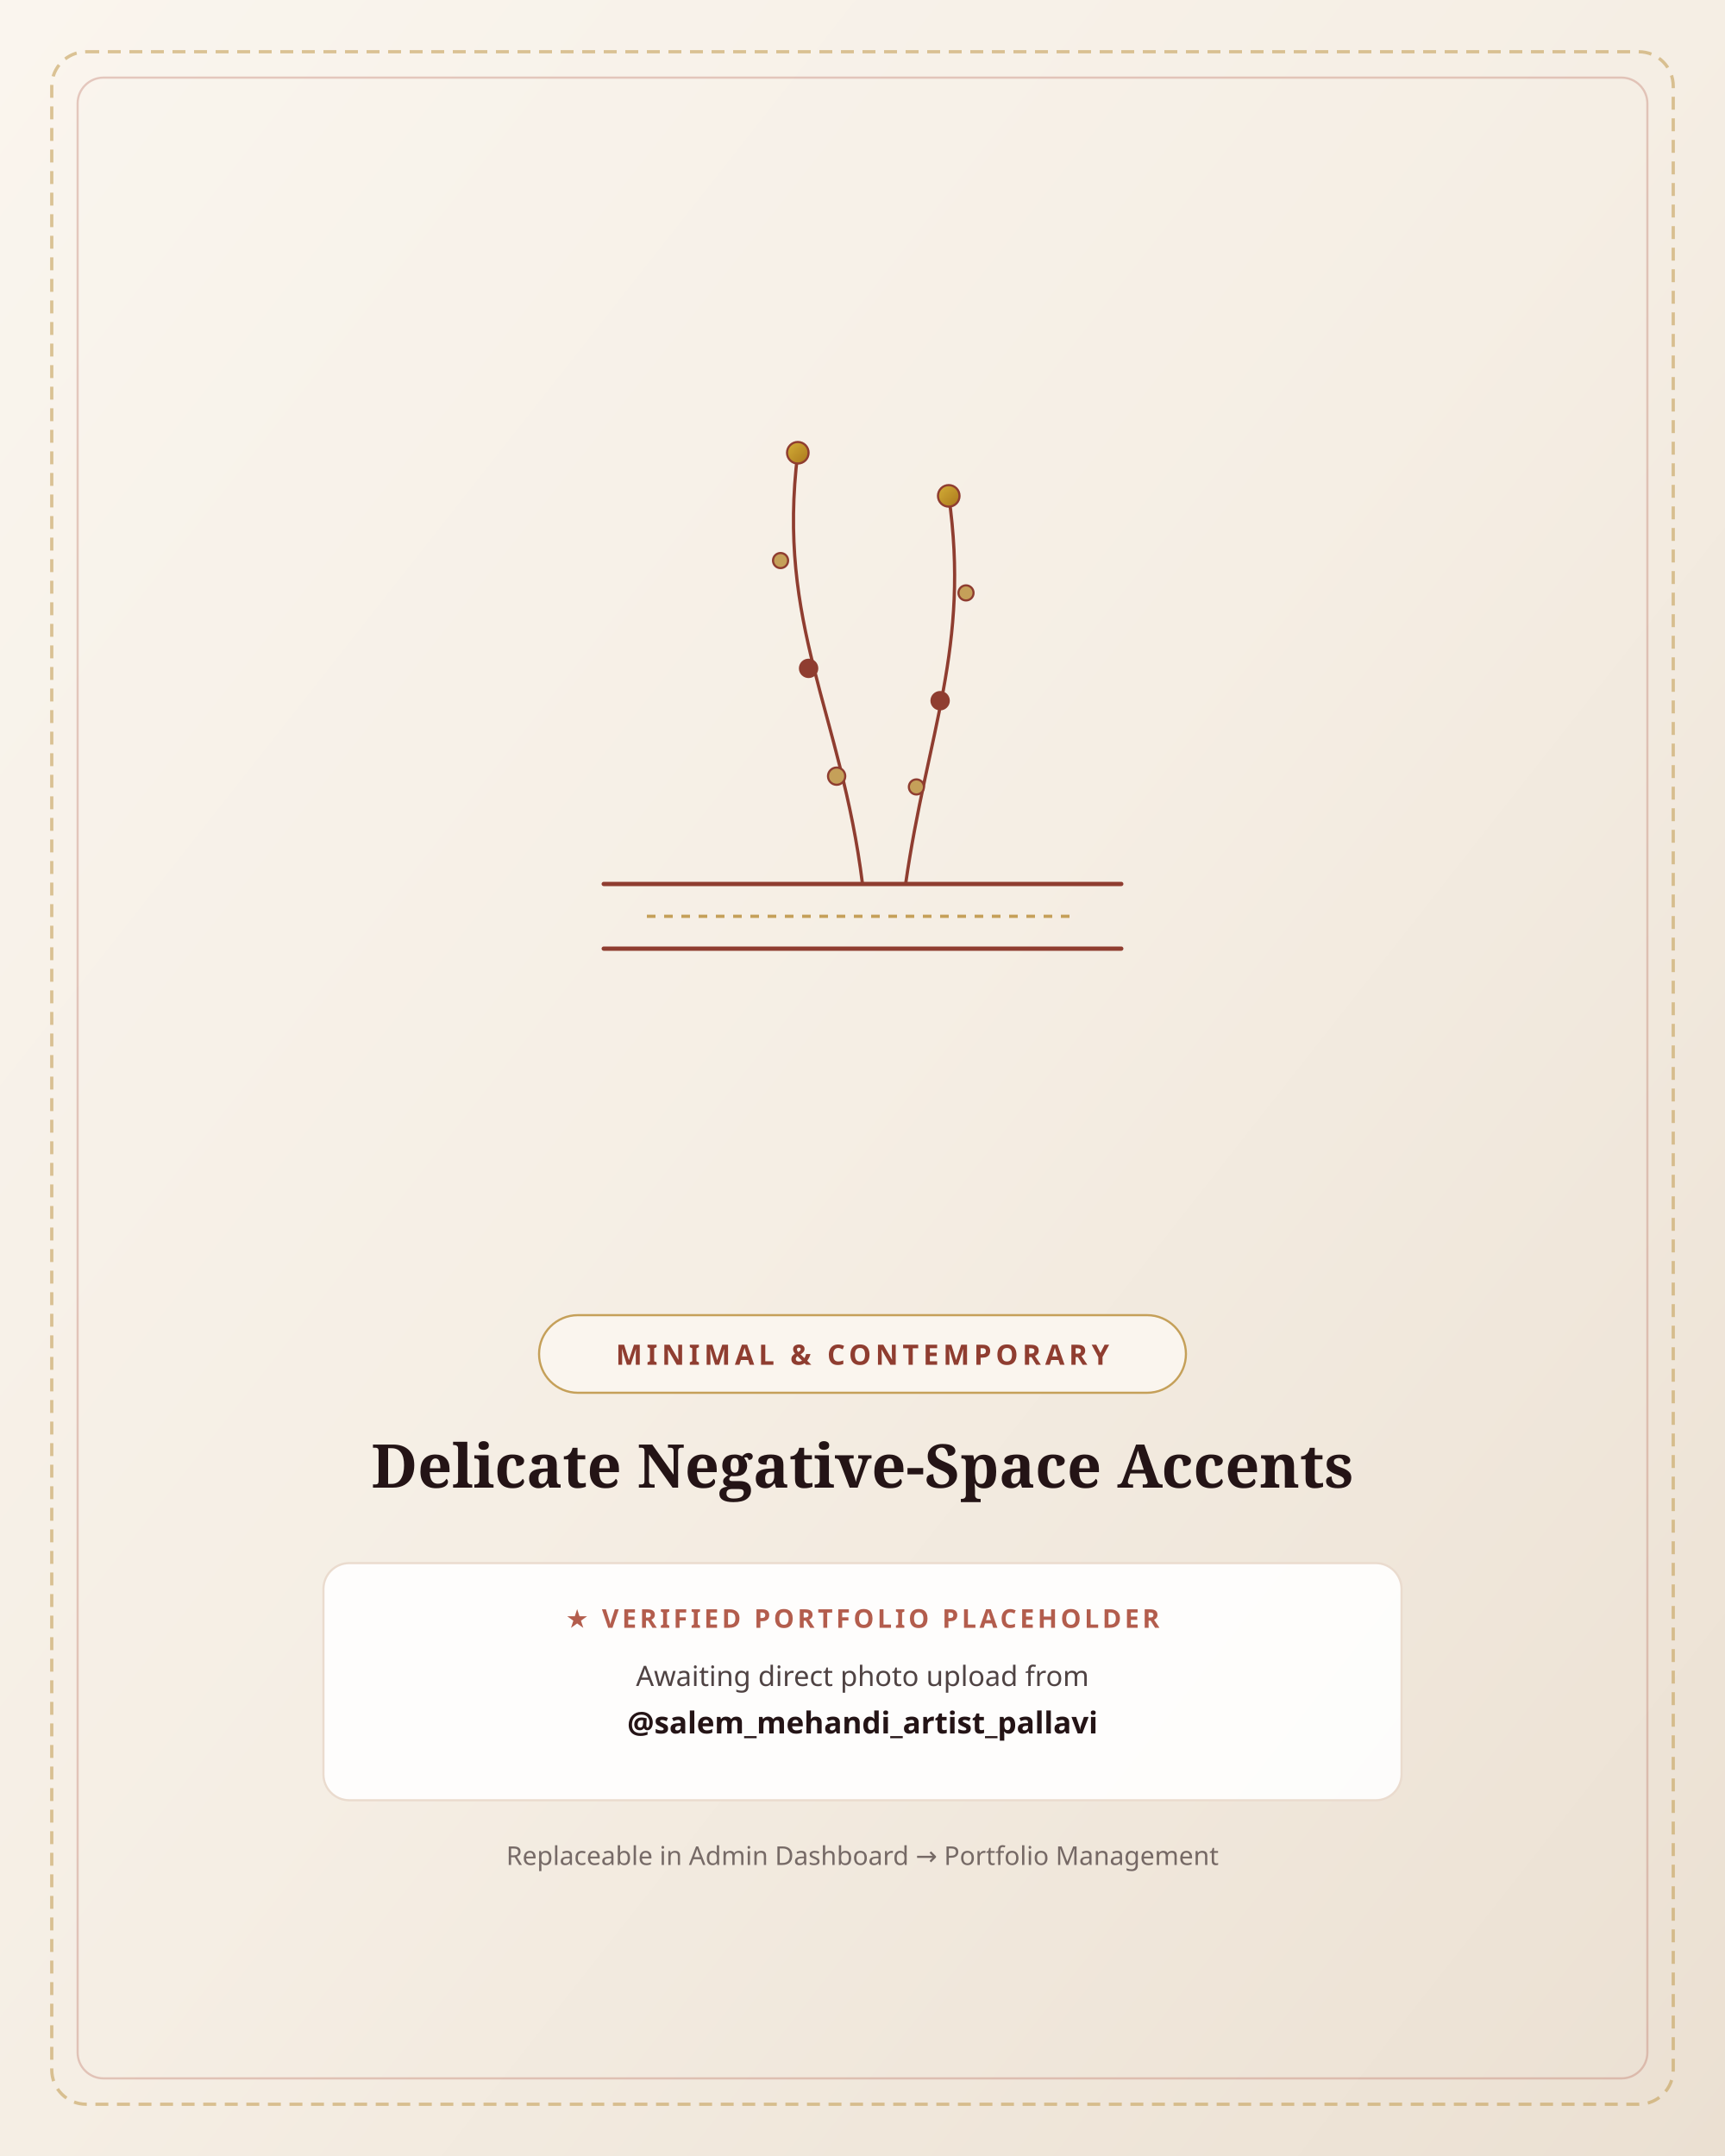
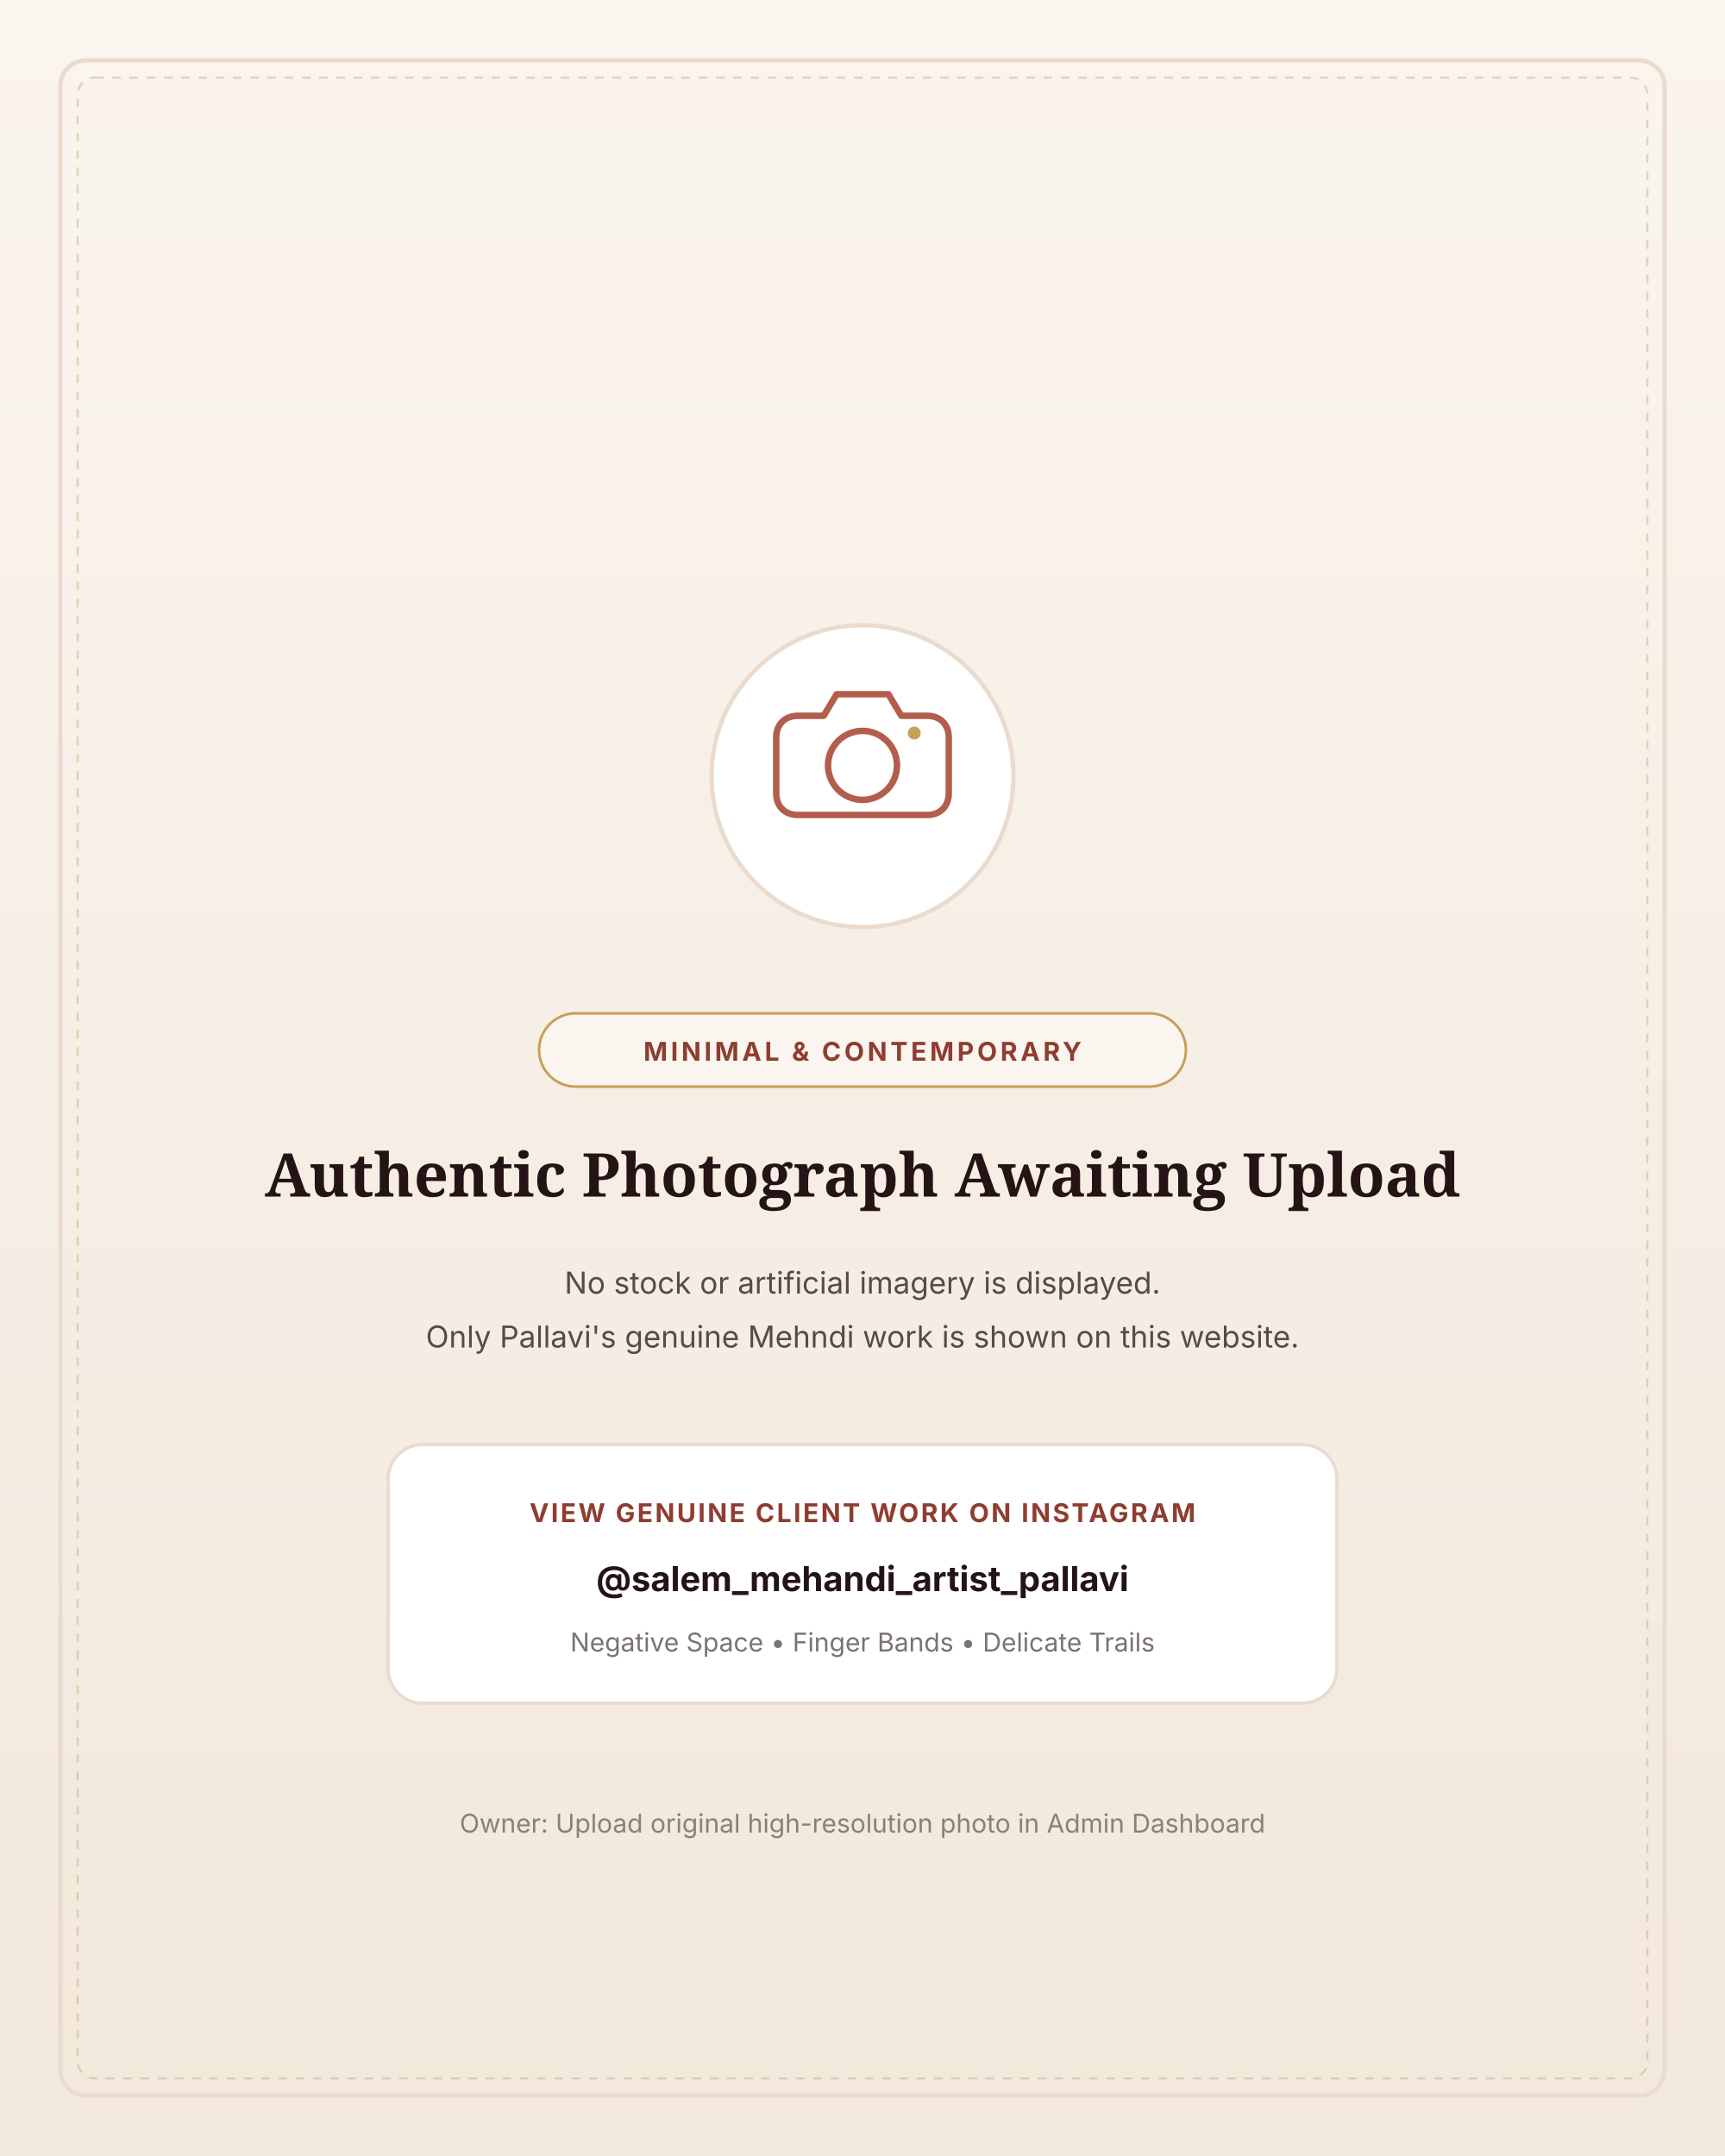
<svg xmlns="http://www.w3.org/2000/svg" viewBox="0 0 800 1000" width="800" height="1000">
  <defs>
-     <linearGradient id="bgGrad4" x1="0" y1="0" x2="1" y2="1">
+     <linearGradient id="frameBg4" x1="0" y1="0" x2="0" y2="1">
      <stop offset="0%" stop-color="#FAF5EE" />
-       <stop offset="50%" stop-color="#F5EEE4" />
-       <stop offset="100%" stop-color="#EBE0D2" />
-     </linearGradient>
-     <linearGradient id="goldGrad4" x1="0" y1="0" x2="1" y2="1">
-       <stop offset="0%" stop-color="#D4AF37" />
-       <stop offset="100%" stop-color="#AA771C" />
+       <stop offset="100%" stop-color="#F2E8DC" />
    </linearGradient>
  </defs>
-   <rect width="800" height="1000" fill="url(#bgGrad4)" />
-   <rect x="24" y="24" width="752" height="952" rx="16" fill="none" stroke="#C5A059" stroke-width="1.5" stroke-dasharray="6 4" opacity="0.6" />
-   <rect x="36" y="36" width="728" height="928" rx="12" fill="none" stroke="#B35D4D" stroke-width="1" opacity="0.3" />
-   <g transform="translate(400, 370)">
-     <path d="M-120 40 L 120 40" stroke="#8F3D30" stroke-width="2" stroke-linecap="round" />
-     <path d="M-100 55 L 100 55" stroke="#C5A059" stroke-width="1.5" stroke-dasharray="4 4" />
-     <path d="M-120 70 L 120 70" stroke="#8F3D30" stroke-width="2" stroke-linecap="round" />
-     <g fill="none" stroke="#8F3D30" stroke-width="1.5">
-       <path d="M0 40 C -10 -40, -40 -80, -30 -160" />
-       <path d="M20 40 C 30 -30, 50 -70, 40 -140" />
-     </g>
-     <g fill="#B35D4D" stroke="#8F3D30" stroke-width="1">
-       <circle cx="-12" cy="-10" r="4" fill="#C5A059" />
-       <circle cx="-25" cy="-60" r="4" fill="#8F3D30" />
-       <circle cx="-38" cy="-110" r="3.5" fill="#C5A059" />
-       <circle cx="-30" cy="-160" r="5" fill="url(#goldGrad4)" />
-       <circle cx="25" cy="-5" r="3.5" fill="#C5A059" />
-       <circle cx="36" cy="-45" r="4" fill="#8F3D30" />
-       <circle cx="48" cy="-95" r="3.5" fill="#C5A059" />
-       <circle cx="40" cy="-140" r="5" fill="url(#goldGrad4)" />
+   <rect width="800" height="1000" fill="url(#frameBg4)" />
+   <rect x="28" y="28" width="744" height="944" rx="12" fill="none" stroke="#EADBCE" stroke-width="2" />
+   <rect x="36" y="36" width="728" height="928" rx="8" fill="none" stroke="#C5A059" stroke-width="1" stroke-dasharray="4 4" opacity="0.4" />
+   <g transform="translate(400, 360)">
+     <circle cx="0" cy="0" r="70" fill="#FFFFFF" stroke="#EADBCE" stroke-width="2" />
+     <g fill="none" stroke="#B35D4D" stroke-width="3" stroke-linecap="round" stroke-linejoin="round">
+       <path d="M-30 18 L 30 18 C 36 18, 40 14, 40 8 L 40 -18 C 40 -24, 36 -28, 30 -28 L 18 -28 L 12 -38 L -12 -38 L -18 -28 L -30 -28 C -36 -28, -40 -24, -40 -18 L -40 8 C -40 14, -36 18, -30 18 Z" />
+       <circle cx="0" cy="-5" r="16" />
+       <circle cx="24" cy="-20" r="3" fill="#C5A059" stroke="none" />
    </g>
  </g>
-   <g text-anchor="middle" font-family="'Playfair Display', Georgia, serif">
-     <rect x="250" y="610" width="300" height="36" rx="18" fill="#FAF5EE" stroke="#C5A059" stroke-width="1" />
-     <text x="400" y="633" font-family="'Plus Jakarta Sans', system-ui, sans-serif" font-size="13" font-weight="700" fill="#8F3D30" letter-spacing="2">
+   <g text-anchor="middle" font-family="'Plus Jakarta Sans', system-ui, -apple-system, sans-serif">
+     <rect x="250" y="470" width="300" height="34" rx="17" fill="#FAF5EE" stroke="#C5A059" stroke-width="1.2" />
+     <text x="400" y="492" font-size="12" font-weight="700" fill="#8F3D30" letter-spacing="1.5">
      MINIMAL &amp; CONTEMPORARY
    </text>
-     <text x="400" y="690" font-size="28" font-weight="700" fill="#241416">
-       Delicate Negative-Space Accents
+     <text x="400" y="555" font-family="'Playfair Display', Georgia, serif" font-size="28" font-weight="700" fill="#241416">
+       Authentic Photograph Awaiting Upload
    </text>
-     <rect x="150" y="725" width="500" height="110" rx="12" fill="#FFFFFF" fill-opacity="0.9" stroke="#EADBCE" stroke-width="1" />
-     <text x="400" y="755" font-family="'Plus Jakarta Sans', system-ui, sans-serif" font-size="12" font-weight="700" fill="#B35D4D" letter-spacing="1.5">
-       ★ VERIFIED PORTFOLIO PLACEHOLDER
+     <text x="400" y="600" font-size="14" fill="#241416" fill-opacity="0.75">
+       No stock or artificial imagery is displayed.
    </text>
-     <text x="400" y="782" font-family="'Plus Jakarta Sans', system-ui, sans-serif" font-size="13" fill="#241416" fill-opacity="0.8">
-       Awaiting direct photo upload from
+     <text x="400" y="625" font-size="14" fill="#241416" fill-opacity="0.75">
+       Only Pallavi's genuine Mehndi work is shown on this website.
    </text>
-     <text x="400" y="804" font-family="'Plus Jakarta Sans', system-ui, sans-serif" font-size="14" font-weight="700" fill="#241416">
-       @salem_mehandi_artist_pallavi
-     </text>
-     <text x="400" y="865" font-family="'Plus Jakarta Sans', system-ui, sans-serif" font-size="12" fill="#241416" fill-opacity="0.6">
-       Replaceable in Admin Dashboard → Portfolio Management
+     <g transform="translate(180, 670)">
+       <rect x="0" y="0" width="440" height="120" rx="16" fill="#FFFFFF" stroke="#EADBCE" stroke-width="1.5" />
+       <text x="220" y="36" font-size="12" font-weight="700" fill="#8F3D30" letter-spacing="1">
+         VIEW GENUINE CLIENT WORK ON INSTAGRAM
+       </text>
+       <text x="220" y="68" font-size="16" font-weight="700" fill="#241416">
+         @salem_mehandi_artist_pallavi
+       </text>
+       <text x="220" y="96" font-size="12" fill="#241416" fill-opacity="0.6">
+         Negative Space • Finger Bands • Delicate Trails
+       </text>
+     </g>
+     <text x="400" y="850" font-size="12" fill="#241416" fill-opacity="0.5">
+       Owner: Upload original high-resolution photo in Admin Dashboard
    </text>
  </g>
</svg>
